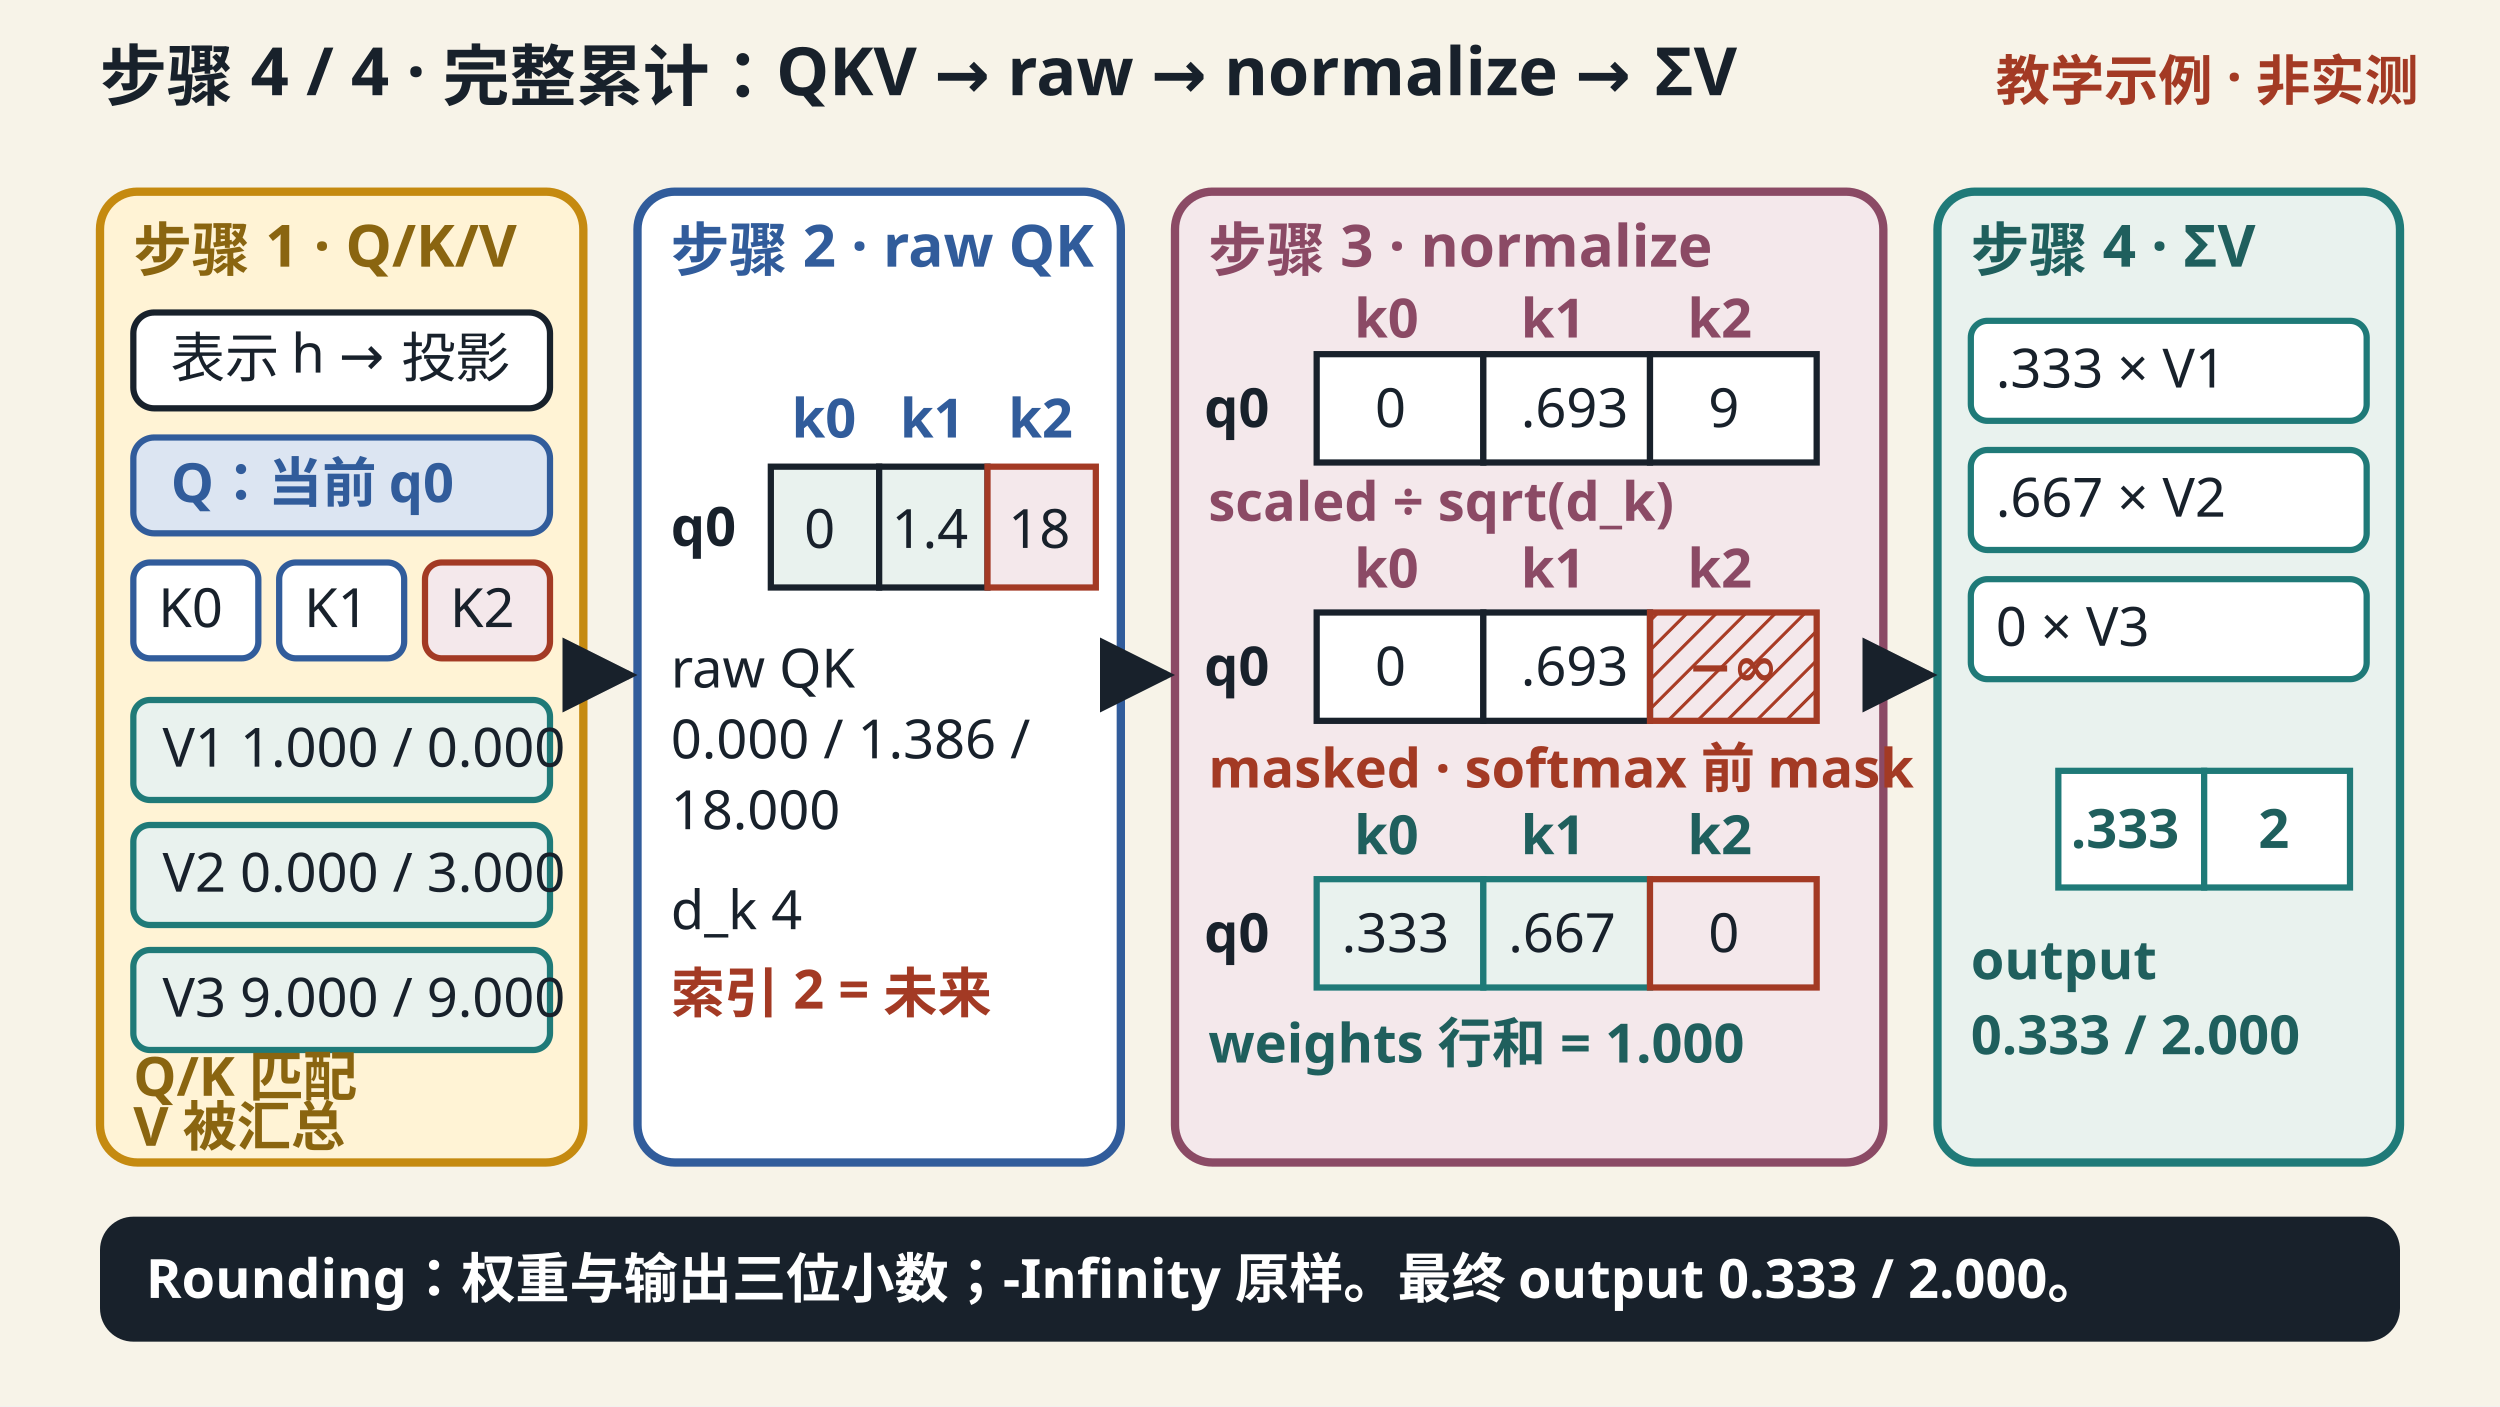
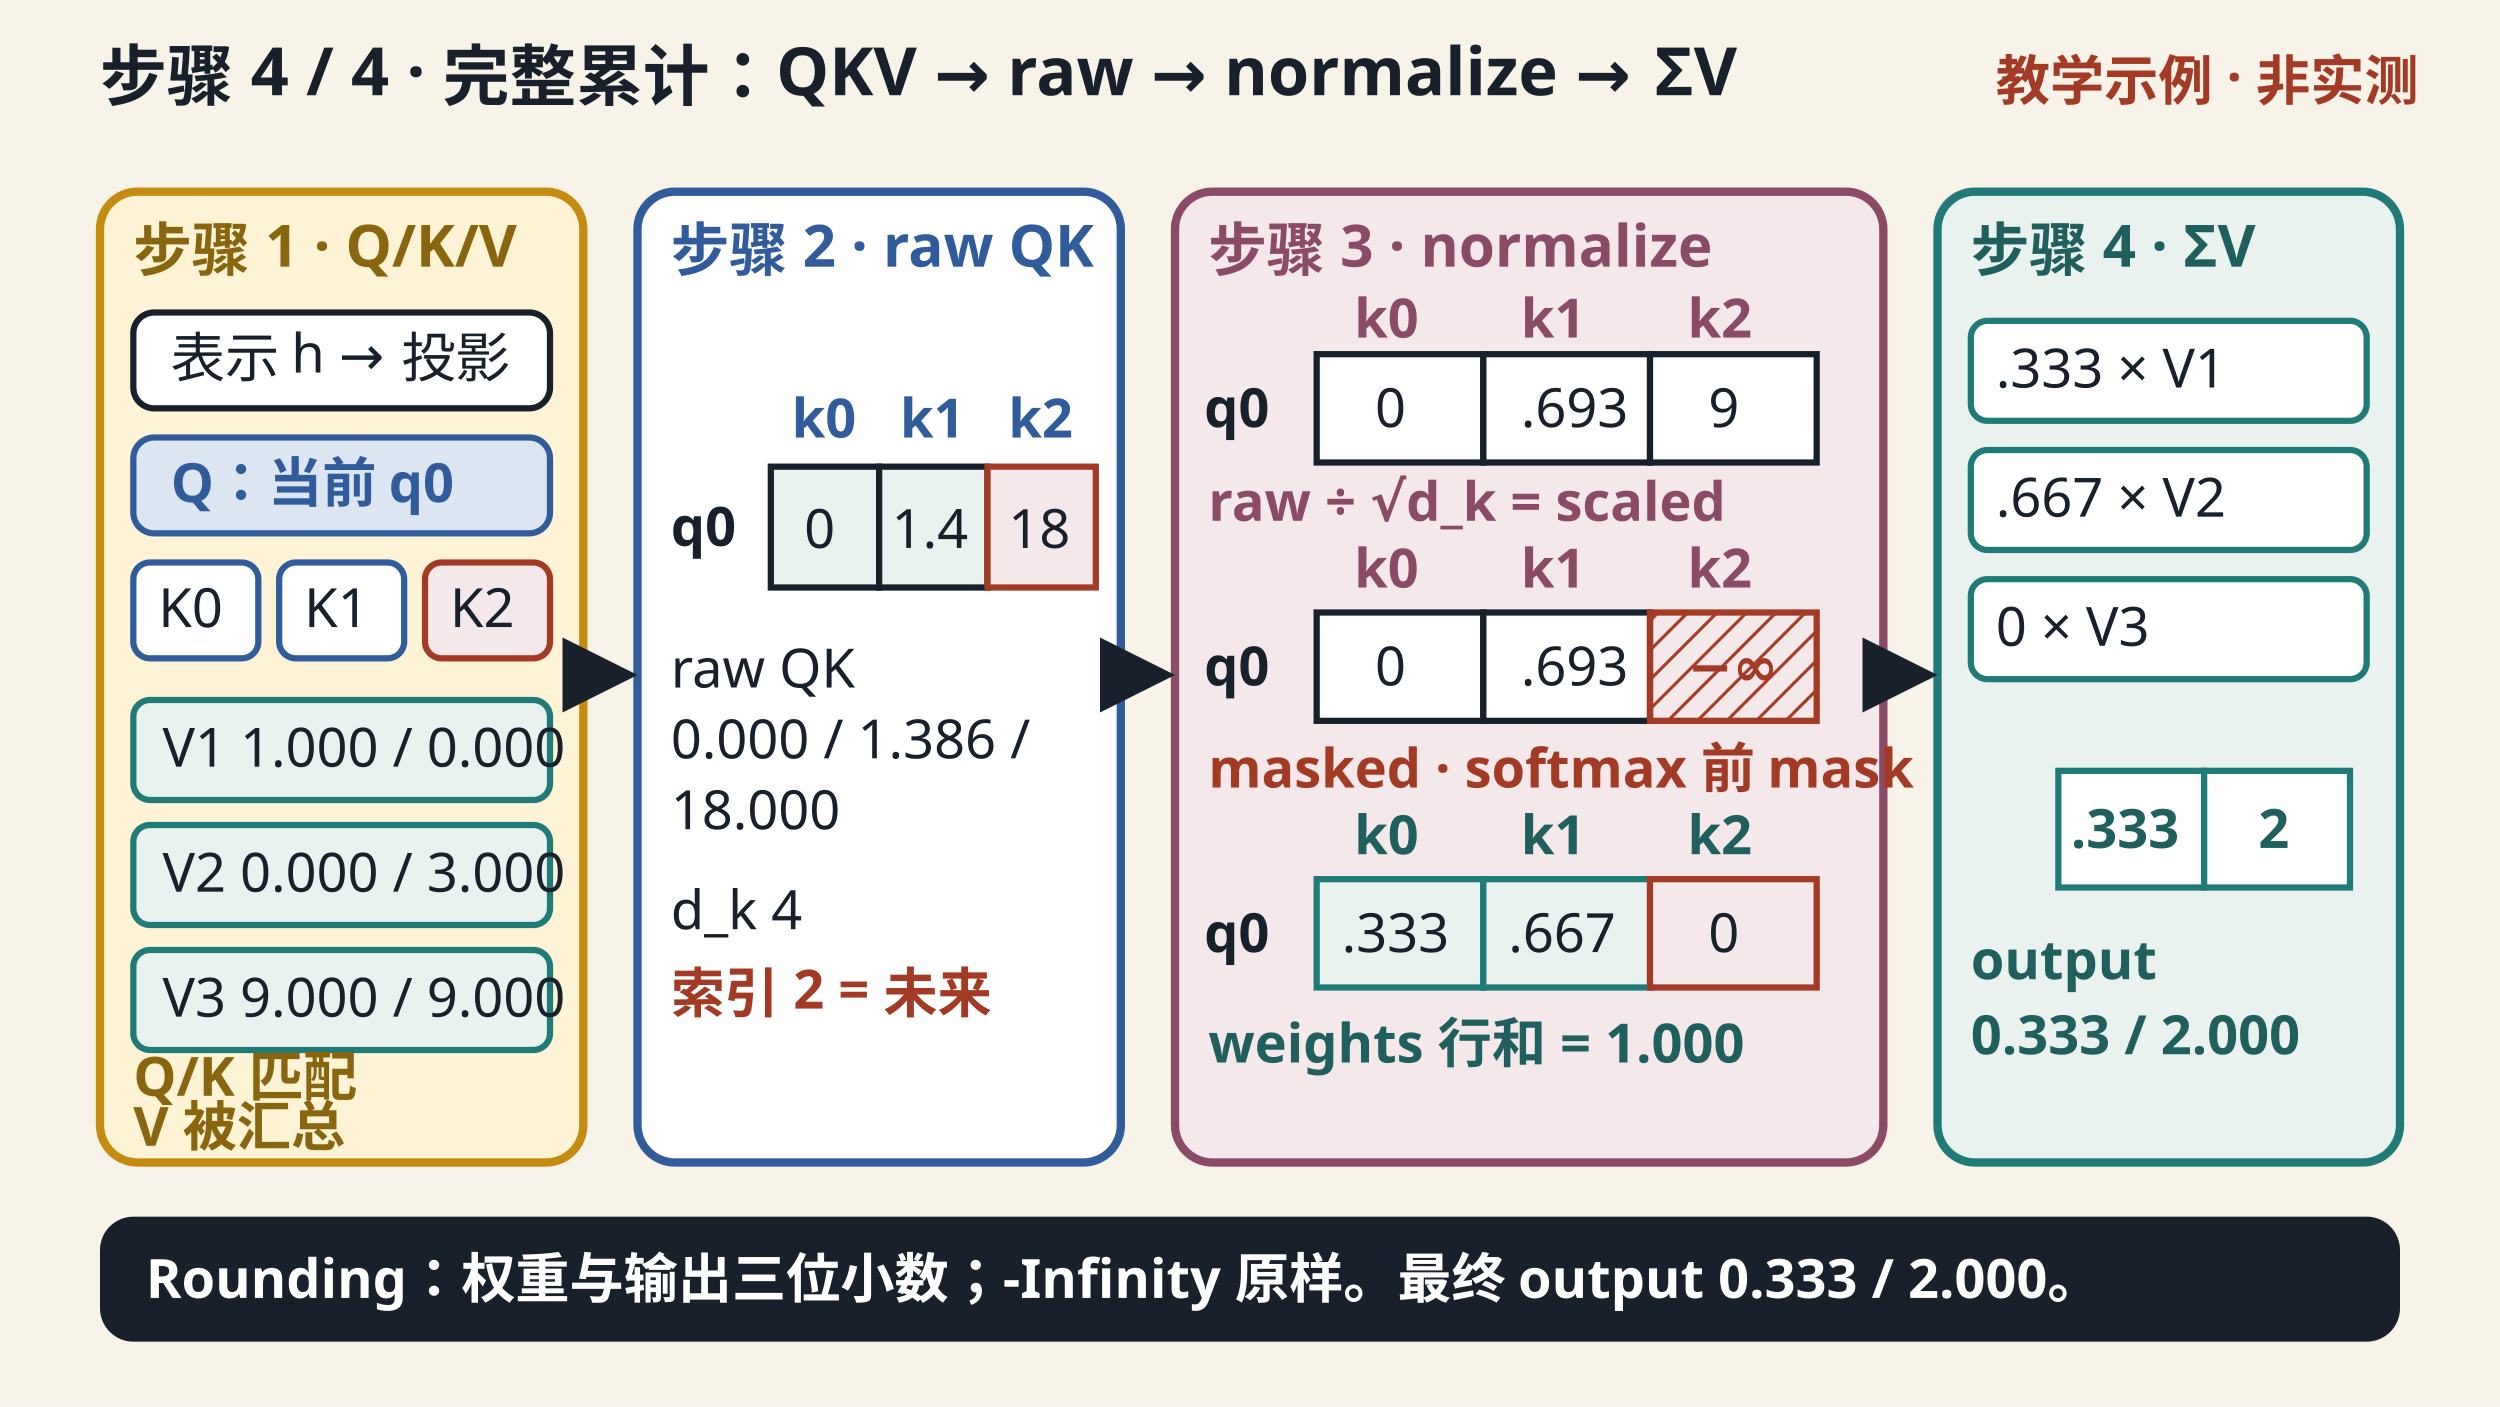
<svg xmlns="http://www.w3.org/2000/svg" width="1200" height="675" viewBox="0 0 1200 675" role="img" aria-labelledby="sms4-title sms4-desc">
  <defs>
    <pattern id="sms4-mask" width="10" height="10" patternUnits="userSpaceOnUse" patternTransform="rotate(45)">
      <line x1="0" y1="0" x2="0" y2="10" stroke="#A33A24" stroke-width="3" />
    </pattern>
    <marker id="sms4-arrow" markerWidth="9" markerHeight="9" refX="8" refY="4.5" orient="auto">
      <path d="M0 0 L9 4.5 L0 9 Z" fill="#18212B" />
    </marker>
  </defs>
  <rect x="0" y="0" width="1200" height="675" fill="#F7F3E8" />
  <text x="48" y="48" font-family="Trebuchet MS" font-size="32" font-weight="700" fill="#18212B">步骤 4 / 4 · 完整累计：QKV → raw → normalize → ΣV</text>
  <text x="958" y="48" font-family="Trebuchet MS" font-size="26" font-weight="700" fill="#A33A24">教学示例 · 非实测</text>
  <g data-region="phase-project" data-phase="project" data-state="active">
    <rect x="48" y="92" width="232" height="466" rx="18" fill="#FFF3D5" stroke="#C58A10" stroke-width="4" />
    <text x="64" y="130" font-family="Trebuchet MS" font-size="28" font-weight="700" fill="#8A6510">步骤 1 · Q/K/V</text>
    <rect data-region="phase-node" data-phase="project" data-state="active" data-node="h" x="64" y="150" width="200" height="46" rx="10" fill="#FFFFFF" stroke="#18212B" stroke-width="3" />
    <text x="82" y="181" font-family="Trebuchet MS" font-size="26" fill="#18212B">表示 h → 投影</text>
    <rect data-region="phase-node" data-phase="project" data-state="active" data-node="q" x="64" y="210" width="200" height="46" rx="10" fill="#DCE5F2" stroke="#315C9B" stroke-width="3" />
    <text x="82" y="241" font-family="Trebuchet MS" font-size="26" font-weight="700" fill="#315C9B">Q：当前 q0</text>
    <rect data-region="phase-node" data-phase="project" data-state="active" data-node="k0" x="64" y="270" width="60" height="46" rx="8" fill="#FFFFFF" stroke="#315C9B" stroke-width="3" />
    <rect data-region="phase-node" data-phase="project" data-state="active" data-node="k1" x="134" y="270" width="60" height="46" rx="8" fill="#FFFFFF" stroke="#315C9B" stroke-width="3" />
    <rect data-region="phase-node" data-phase="project" data-state="active" data-node="k2" x="204" y="270" width="60" height="46" rx="8" fill="#F4E8EB" stroke="#A33A24" stroke-width="3" />
    <text x="76" y="301" font-family="Trebuchet MS" font-size="26" fill="#18212B">K0</text>
    <text x="146" y="301" font-family="Trebuchet MS" font-size="26" fill="#18212B">K1</text>
    <text x="216" y="301" font-family="Trebuchet MS" font-size="26" fill="#18212B">K2</text>
    <rect data-region="phase-node" data-phase="project" data-state="active" data-node="v0" data-value="1,0" x="64" y="336" width="200" height="48" rx="8" fill="#E9F2EE" stroke="#1F7A78" stroke-width="3" />
    <rect data-region="phase-node" data-phase="project" data-state="active" data-node="v1" data-value="0,3" x="64" y="396" width="200" height="48" rx="8" fill="#E9F2EE" stroke="#1F7A78" stroke-width="3" />
    <rect data-region="phase-node" data-phase="project" data-state="active" data-node="v2" data-value="9,9" x="64" y="456" width="200" height="48" rx="8" fill="#E9F2EE" stroke="#1F7A78" stroke-width="3" />
    <text x="78" y="368" font-family="Trebuchet MS" font-size="26" fill="#18212B">V1 1.000 / 0.000</text>
    <text x="78" y="428" font-family="Trebuchet MS" font-size="26" fill="#18212B">V2 0.000 / 3.000</text>
    <text x="78" y="488" font-family="Trebuchet MS" font-size="26" fill="#18212B">V3 9.000 / 9.000</text>
    <text x="64" y="526" font-family="Trebuchet MS" font-size="26" font-weight="700" fill="#8A6510">Q/K 匹配</text>
    <text x="64" y="550" font-family="Trebuchet MS" font-size="26" font-weight="700" fill="#8A6510">V 被汇总</text>
  </g>
  <g data-region="phase-compare" data-phase="compare" data-state="active">
    <rect x="306" y="92" width="232" height="466" rx="18" fill="#FFFFFF" stroke="#315C9B" stroke-width="4" />
    <text x="322" y="130" font-family="Trebuchet MS" font-size="28" font-weight="700" fill="#315C9B">步骤 2 · raw QK</text>
    <g data-region="attention-matrix" data-phase="compare" data-state="active" data-stage="raw" data-origin-x="370" data-origin-y="224" data-cell-width="52" data-cell-height="58">
      <text x="380" y="210" font-family="Trebuchet MS" font-size="26" font-weight="700" fill="#315C9B">k0</text>
      <text x="432" y="210" font-family="Trebuchet MS" font-size="26" font-weight="700" fill="#315C9B">k1</text>
      <text x="484" y="210" font-family="Trebuchet MS" font-size="26" font-weight="700" fill="#315C9B">k2</text>
      <text x="322" y="262" font-family="Trebuchet MS" font-size="26" font-weight="700" fill="#18212B">q0</text>
      <rect data-region="attention-cell" data-phase="compare" data-state="active" data-stage="raw" data-row="0" data-column="0" data-value="0" x="370" y="224" width="52" height="58" fill="#E9F2EE" stroke="#18212B" stroke-width="3" />
      <rect data-region="attention-cell" data-phase="compare" data-state="active" data-stage="raw" data-row="0" data-column="1" data-value="1.3862943611198906" x="422" y="224" width="52" height="58" fill="#E9F2EE" stroke="#18212B" stroke-width="3" />
      <rect data-region="attention-cell" data-phase="compare" data-state="active" data-stage="raw" data-row="0" data-column="2" data-value="18" x="474" y="224" width="52" height="58" fill="#F4E8EB" stroke="#A33A24" stroke-width="3" />
      <text x="386" y="263" font-family="Trebuchet MS" font-size="26" fill="#18212B">0</text>
      <text x="428" y="263" font-family="Trebuchet MS" font-size="26" fill="#18212B">1.4</text>
      <text x="484" y="263" font-family="Trebuchet MS" font-size="26" fill="#18212B">18</text>
    </g>
    <text x="322" y="330" font-family="Trebuchet MS" font-size="26" fill="#18212B">raw QK</text>
    <text x="322" y="364" font-family="Trebuchet MS" font-size="26" fill="#18212B">0.000 / 1.386 /</text>
    <text x="322" y="398" font-family="Trebuchet MS" font-size="26" fill="#18212B">18.000</text>
    <text x="322" y="446" font-family="Trebuchet MS" font-size="26" fill="#18212B">d_k 4</text>
    <text x="322" y="486" font-family="Trebuchet MS" font-size="26" font-weight="700" fill="#A33A24">索引 2 = 未来</text>
  </g>
  <g data-region="phase-normalize" data-phase="normalize" data-state="active">
    <rect x="564" y="92" width="340" height="466" rx="18" fill="#F4E8EB" stroke="#8B4A65" stroke-width="4" />
    <text x="580" y="130" font-family="Trebuchet MS" font-size="28" font-weight="700" fill="#8B4A65">步骤 3 · normalize</text>
    <g data-region="attention-matrix" data-phase="normalize" data-state="active" data-stage="scaled" data-origin-x="632" data-origin-y="170" data-cell-width="80" data-cell-height="52">
      <text x="650" y="162" font-family="Trebuchet MS" font-size="26" font-weight="700" fill="#8B4A65">k0</text>
      <text x="730" y="162" font-family="Trebuchet MS" font-size="26" font-weight="700" fill="#8B4A65">k1</text>
      <text x="810" y="162" font-family="Trebuchet MS" font-size="26" font-weight="700" fill="#8B4A65">k2</text>
      <text x="578" y="205" font-family="Trebuchet MS" font-size="26" font-weight="700" fill="#18212B">q0</text>
      <rect data-region="attention-cell" data-phase="normalize" data-state="active" data-stage="scaled" data-row="0" data-column="0" data-value="0" x="632" y="170" width="80" height="52" fill="#FFFFFF" stroke="#18212B" stroke-width="3" />
      <rect data-region="attention-cell" data-phase="normalize" data-state="active" data-stage="scaled" data-row="0" data-column="1" data-value="0.6931471805599453" x="712" y="170" width="80" height="52" fill="#FFFFFF" stroke="#18212B" stroke-width="3" />
      <rect data-region="attention-cell" data-phase="normalize" data-state="active" data-stage="scaled" data-row="0" data-column="2" data-value="9" x="792" y="170" width="80" height="52" fill="#FFFFFF" stroke="#18212B" stroke-width="3" />
      <text x="660" y="205" font-family="Trebuchet MS" font-size="26" fill="#18212B">0</text>
      <text x="730" y="205" font-family="Trebuchet MS" font-size="26" fill="#18212B">.693</text>
      <text x="820" y="205" font-family="Trebuchet MS" font-size="26" fill="#18212B">9</text>
    </g>
-     <text x="580" y="250" font-family="Trebuchet MS" font-size="26" font-weight="700" fill="#8B4A65">scaled ÷ sqrt(d_k)</text>
+     <text x="580" y="250" font-family="Trebuchet MS" font-size="26" font-weight="700" fill="#8B4A65">raw ÷ √d_k = scaled</text>
    <g data-region="attention-matrix" data-phase="normalize" data-state="active" data-stage="masked" data-origin-x="632" data-origin-y="294" data-cell-width="80" data-cell-height="52">
      <text x="650" y="282" font-family="Trebuchet MS" font-size="26" font-weight="700" fill="#8B4A65">k0</text>
      <text x="730" y="282" font-family="Trebuchet MS" font-size="26" font-weight="700" fill="#8B4A65">k1</text>
      <text x="810" y="282" font-family="Trebuchet MS" font-size="26" font-weight="700" fill="#8B4A65">k2</text>
      <text x="578" y="329" font-family="Trebuchet MS" font-size="26" font-weight="700" fill="#18212B">q0</text>
      <rect data-region="attention-cell" data-phase="normalize" data-state="active" data-stage="masked" data-row="0" data-column="0" data-value="0" x="632" y="294" width="80" height="52" fill="#FFFFFF" stroke="#18212B" stroke-width="3" />
      <rect data-region="attention-cell" data-phase="normalize" data-state="active" data-stage="masked" data-row="0" data-column="1" data-value="0.6931471805599453" x="712" y="294" width="80" height="52" fill="#FFFFFF" stroke="#18212B" stroke-width="3" />
      <rect data-region="attention-cell" data-phase="normalize" data-state="active" data-stage="masked" data-row="0" data-column="2" data-value="-Infinity" data-kind="masked-future" x="792" y="294" width="80" height="52" fill="url(#sms4-mask)" stroke="#A33A24" stroke-width="3" />
      <text x="660" y="329" font-family="Trebuchet MS" font-size="26" fill="#18212B">0</text>
      <text x="730" y="329" font-family="Trebuchet MS" font-size="26" fill="#18212B">.693</text>
      <text x="810" y="329" font-family="Trebuchet MS" font-size="26" font-weight="700" fill="#A33A24">−∞</text>
    </g>
    <text x="580" y="378" font-family="Trebuchet MS" font-size="26" font-weight="700" fill="#A33A24">masked · softmax 前 mask</text>
    <g data-region="attention-matrix" data-phase="normalize" data-state="active" data-stage="weights" data-origin-x="632" data-origin-y="422" data-cell-width="80" data-cell-height="52">
      <text x="650" y="410" font-family="Trebuchet MS" font-size="26" font-weight="700" fill="#1F5F5D">k0</text>
      <text x="730" y="410" font-family="Trebuchet MS" font-size="26" font-weight="700" fill="#1F5F5D">k1</text>
      <text x="810" y="410" font-family="Trebuchet MS" font-size="26" font-weight="700" fill="#1F5F5D">k2</text>
      <text x="578" y="457" font-family="Trebuchet MS" font-size="26" font-weight="700" fill="#18212B">q0</text>
      <rect data-region="attention-cell" data-phase="normalize" data-state="active" data-stage="weights" data-row="0" data-column="0" data-value="0.3333333333333333" x="632" y="422" width="80" height="52" fill="#E9F2EE" stroke="#1F7A78" stroke-width="3" />
      <rect data-region="attention-cell" data-phase="normalize" data-state="active" data-stage="weights" data-row="0" data-column="1" data-value="0.6666666666666666" x="712" y="422" width="80" height="52" fill="#E9F2EE" stroke="#1F7A78" stroke-width="3" />
      <rect data-region="attention-cell" data-phase="normalize" data-state="active" data-stage="weights" data-row="0" data-column="2" data-value="0" x="792" y="422" width="80" height="52" fill="#F4E8EB" stroke="#A33A24" stroke-width="3" />
      <text x="644" y="457" font-family="Trebuchet MS" font-size="26" fill="#18212B">.333</text>
      <text x="724" y="457" font-family="Trebuchet MS" font-size="26" fill="#18212B">.667</text>
      <text x="820" y="457" font-family="Trebuchet MS" font-size="26" fill="#18212B">0</text>
    </g>
    <text x="580" y="510" font-family="Trebuchet MS" font-size="26" font-weight="700" fill="#1F5F5D">weights 行和 = 1.000</text>
  </g>
  <g data-region="phase-aggregate" data-phase="aggregate" data-state="active">
    <rect x="930" y="92" width="222" height="466" rx="18" fill="#E9F2EE" stroke="#1F7A78" stroke-width="4" />
    <text x="946" y="130" font-family="Trebuchet MS" font-size="28" font-weight="700" fill="#1F5F5D">步骤 4 · ΣV</text>
    <rect data-region="phase-node" data-phase="aggregate" data-state="active" data-node="weighted-v0" data-value="0.333,0" x="946" y="154" width="190" height="48" rx="8" fill="#FFFFFF" stroke="#1F7A78" stroke-width="3" />
    <rect data-region="phase-node" data-phase="aggregate" data-state="active" data-node="weighted-v1" data-value="0,2" x="946" y="216" width="190" height="48" rx="8" fill="#FFFFFF" stroke="#1F7A78" stroke-width="3" />
    <rect data-region="phase-node" data-phase="aggregate" data-state="active" data-node="weighted-v2" data-value="0,0" x="946" y="278" width="190" height="48" rx="8" fill="#FFFFFF" stroke="#1F7A78" stroke-width="3" />
    <text x="958" y="186" font-family="Trebuchet MS" font-size="26" fill="#18212B">.333 × V1</text>
    <text x="958" y="248" font-family="Trebuchet MS" font-size="26" fill="#18212B">.667 × V2</text>
    <text x="958" y="310" font-family="Trebuchet MS" font-size="26" fill="#18212B">0 × V3</text>
    <g data-region="attention-output" data-phase="aggregate" data-state="active" data-stage="output" data-origin-x="988" data-origin-y="370" data-cell-width="70" data-cell-height="56">
      <rect data-region="attention-output-cell" data-phase="aggregate" data-state="active" data-stage="output" data-row="0" data-column="0" data-value="0.3333333333333333" x="988" y="370" width="70" height="56" fill="#FFFFFF" stroke="#1F7A78" stroke-width="3" />
      <rect data-region="attention-output-cell" data-phase="aggregate" data-state="active" data-stage="output" data-row="0" data-column="1" data-value="2" x="1058" y="370" width="70" height="56" fill="#FFFFFF" stroke="#1F7A78" stroke-width="3" />
      <text x="994" y="407" font-family="Trebuchet MS" font-size="26" font-weight="700" fill="#1F5F5D">.333</text>
      <text x="1084" y="407" font-family="Trebuchet MS" font-size="26" font-weight="700" fill="#1F5F5D">2</text>
    </g>
    <text x="946" y="470" font-family="Trebuchet MS" font-size="26" font-weight="700" fill="#1F5F5D">output</text>
    <text x="946" y="506" font-family="Trebuchet MS" font-size="26" font-weight="700" fill="#1F5F5D">0.333 / 2.000</text>
  </g>
  <line data-region="direction-1" x1="282" y1="324" x2="302" y2="324" stroke="#18212B" stroke-width="4" marker-end="url(#sms4-arrow)" />
  <line data-region="direction-2" x1="540" y1="324" x2="560" y2="324" stroke="#18212B" stroke-width="4" marker-end="url(#sms4-arrow)" />
  <line data-region="direction-3" x1="906" y1="324" x2="926" y2="324" stroke="#18212B" stroke-width="4" marker-end="url(#sms4-arrow)" />
  <rect x="48" y="584" width="1104" height="60" rx="16" fill="#18212B" />
  <text x="70" y="623" font-family="Trebuchet MS" font-size="26" font-weight="700" fill="#FFFFFF">Rounding：权重与输出三位小数；-Infinity 原样。最终 output 0.333 / 2.000。</text>
</svg>
